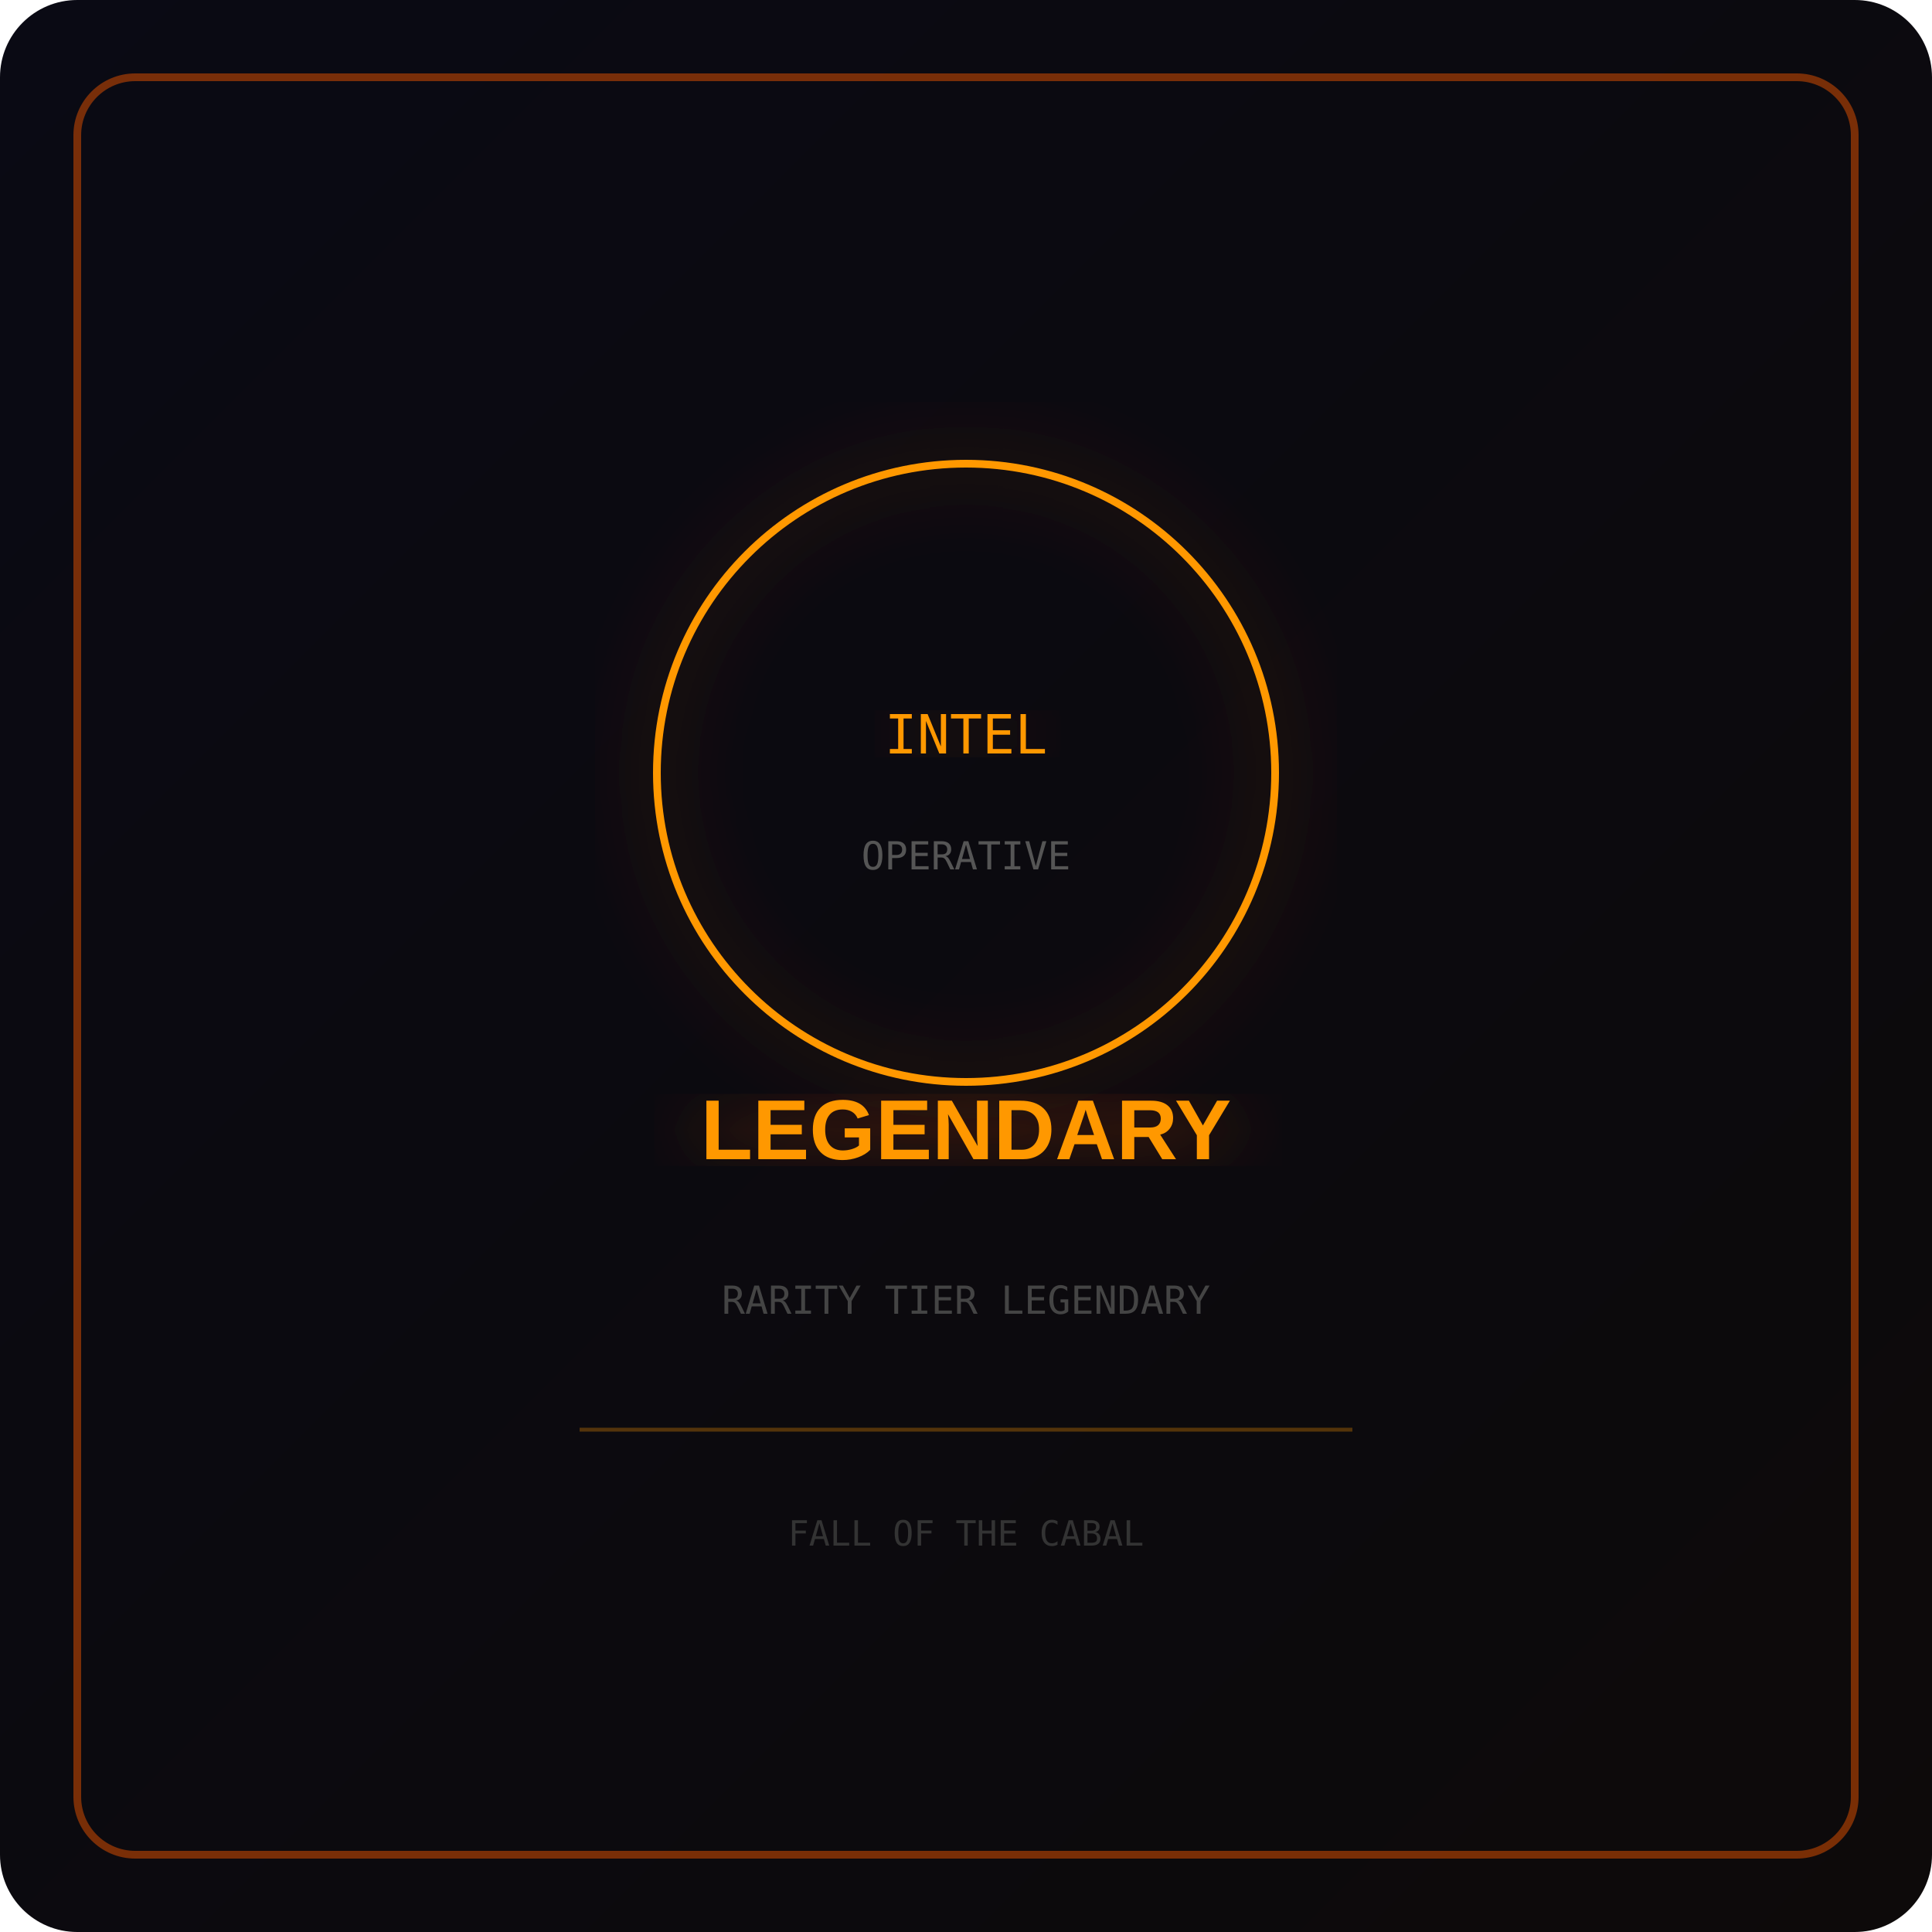
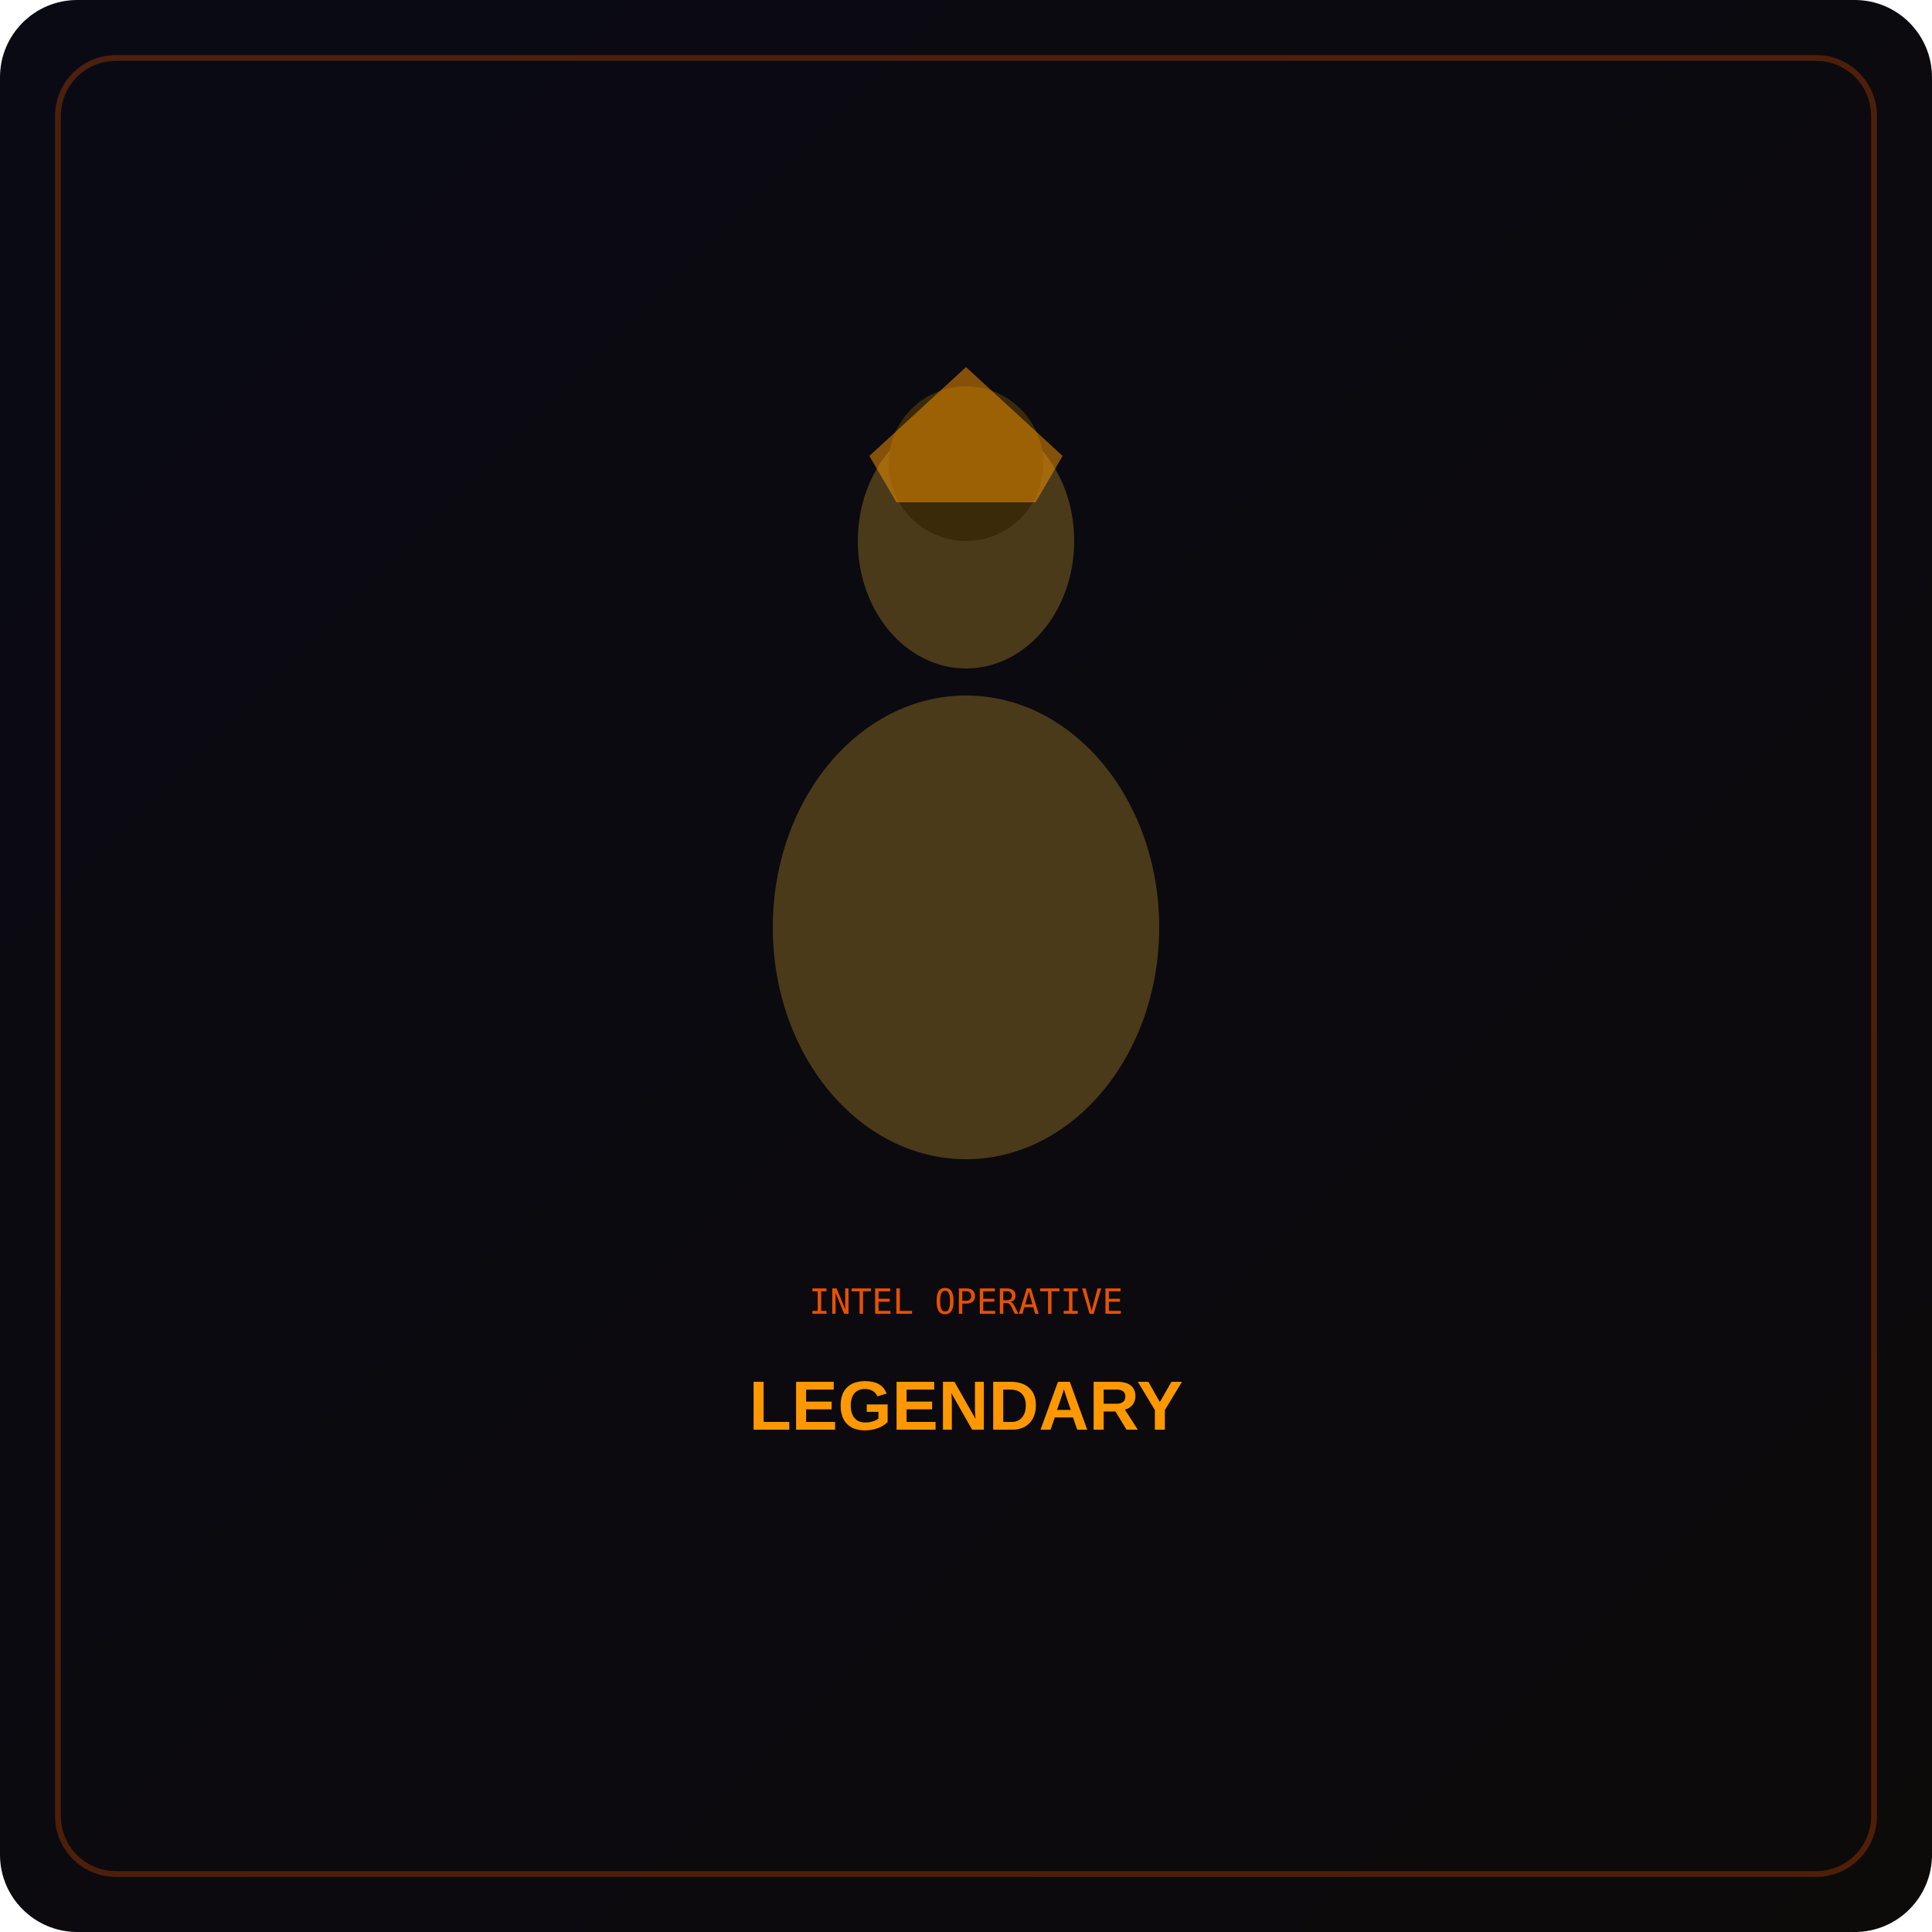
<svg xmlns="http://www.w3.org/2000/svg" viewBox="0 0 500 500" width="500" height="500">
  <defs>
    <linearGradient id="bg" x1="0%" y1="0%" x2="100%" y2="100%">
      <stop offset="0%" stop-color="#0a0a14" />
      <stop offset="100%" stop-color="#0d0a0a" />
    </linearGradient>
+     <linearGradient id="tier_grad" x1="0%" y1="0%" x2="100%" y2="100%">
+       <stop offset="0%" stop-color="#fff" />
+       <stop offset="30%" stop-color="#ffd700" />
+       <stop offset="70%" stop-color="#ffaa00" />
+       <stop offset="100%" stop-color="#fff" />
+     </linearGradient>
    <filter id="g">
-       <feDropShadow dx="0" dy="0" stdDeviation="10" flood-color="#e65100" flood-opacity="0.5" />
+       <feDropShadow dx="0" dy="0" stdDeviation="10" flood-color="#ff9800" flood-opacity="0.6" />
    </filter>
  </defs>
  <rect width="500" height="500" fill="url(#bg)" rx="20" />
-   <rect x="20" y="20" width="460" height="460" fill="none" stroke="#e65100" stroke-width="2" rx="15" opacity="0.5" />
-   <circle cx="250" cy="200" r="80" fill="none" stroke="#ff9800" stroke-width="2" filter="url(#g)" />
-   <text x="250" y="195" text-anchor="middle" font-family="monospace" font-size="14" fill="#ff9800" filter="url(#g)">INTEL</text>
-   <text x="250" y="225" text-anchor="middle" font-family="monospace" font-size="10" fill="#555">OPERATIVE</text>
-   <text x="250" y="300" text-anchor="middle" font-family="Arial,sans-serif" font-size="22" font-weight="bold" fill="#ff9800" filter="url(#g)">LEGENDARY</text>
-   <text x="250" y="340" text-anchor="middle" font-family="monospace" font-size="10" fill="#444">RARITY TIER LEGENDARY</text>
-   <line x1="150" y1="370" x2="350" y2="370" stroke="#ff9800" stroke-width="1" opacity="0.3" />
-   <text x="250" y="400" text-anchor="middle" font-family="monospace" font-size="9" fill="#333">FALL OF THE CABAL</text>
+   <rect x="15" y="15" width="470" height="470" fill="none" stroke="#e65100" stroke-width="1.5" rx="15" opacity="0.3" />
+   <ellipse cx="250" cy="140" rx="28" ry="33" fill="#4a3a1a" />
+   <ellipse cx="250" cy="240" rx="50" ry="60" fill="#4a3a1a" />
+   <circle cx="250" cy="120" r="20" fill="#3a2a0a" />
+   <polygon points="225,118 250,95 275,118 268,130 232,130" fill="#ff9800" opacity="0.5" />
+   <text x="250" y="340" text-anchor="middle" font-family="monospace" font-size="9" fill="#e65100">INTEL OPERATIVE</text>
+   <text x="250" y="370" text-anchor="middle" font-family="Arial,sans-serif" font-size="18" font-weight="bold" fill="#ff9800">LEGENDARY</text>
</svg>
